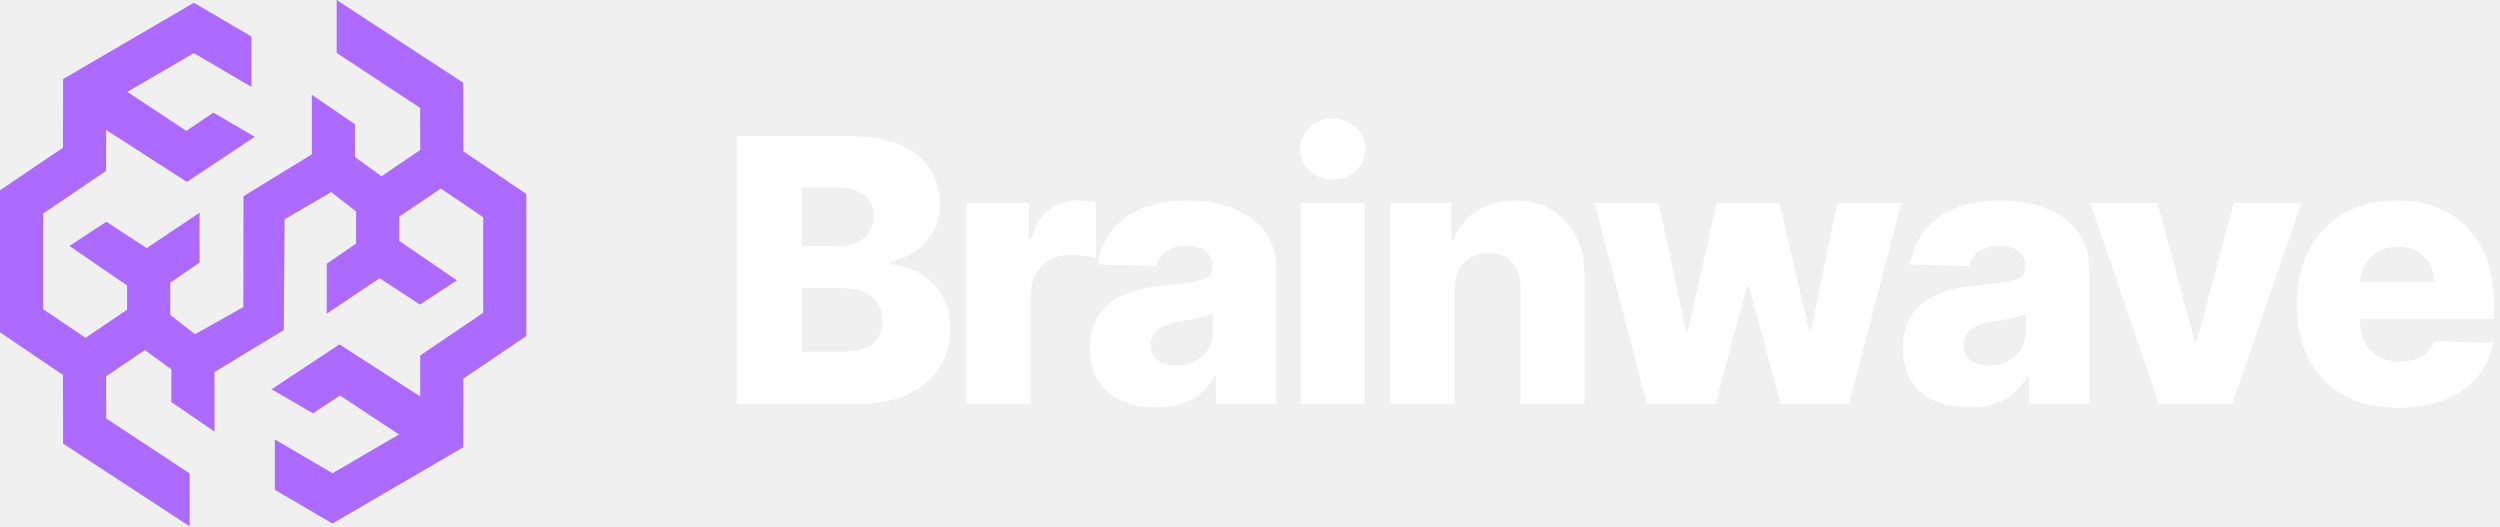
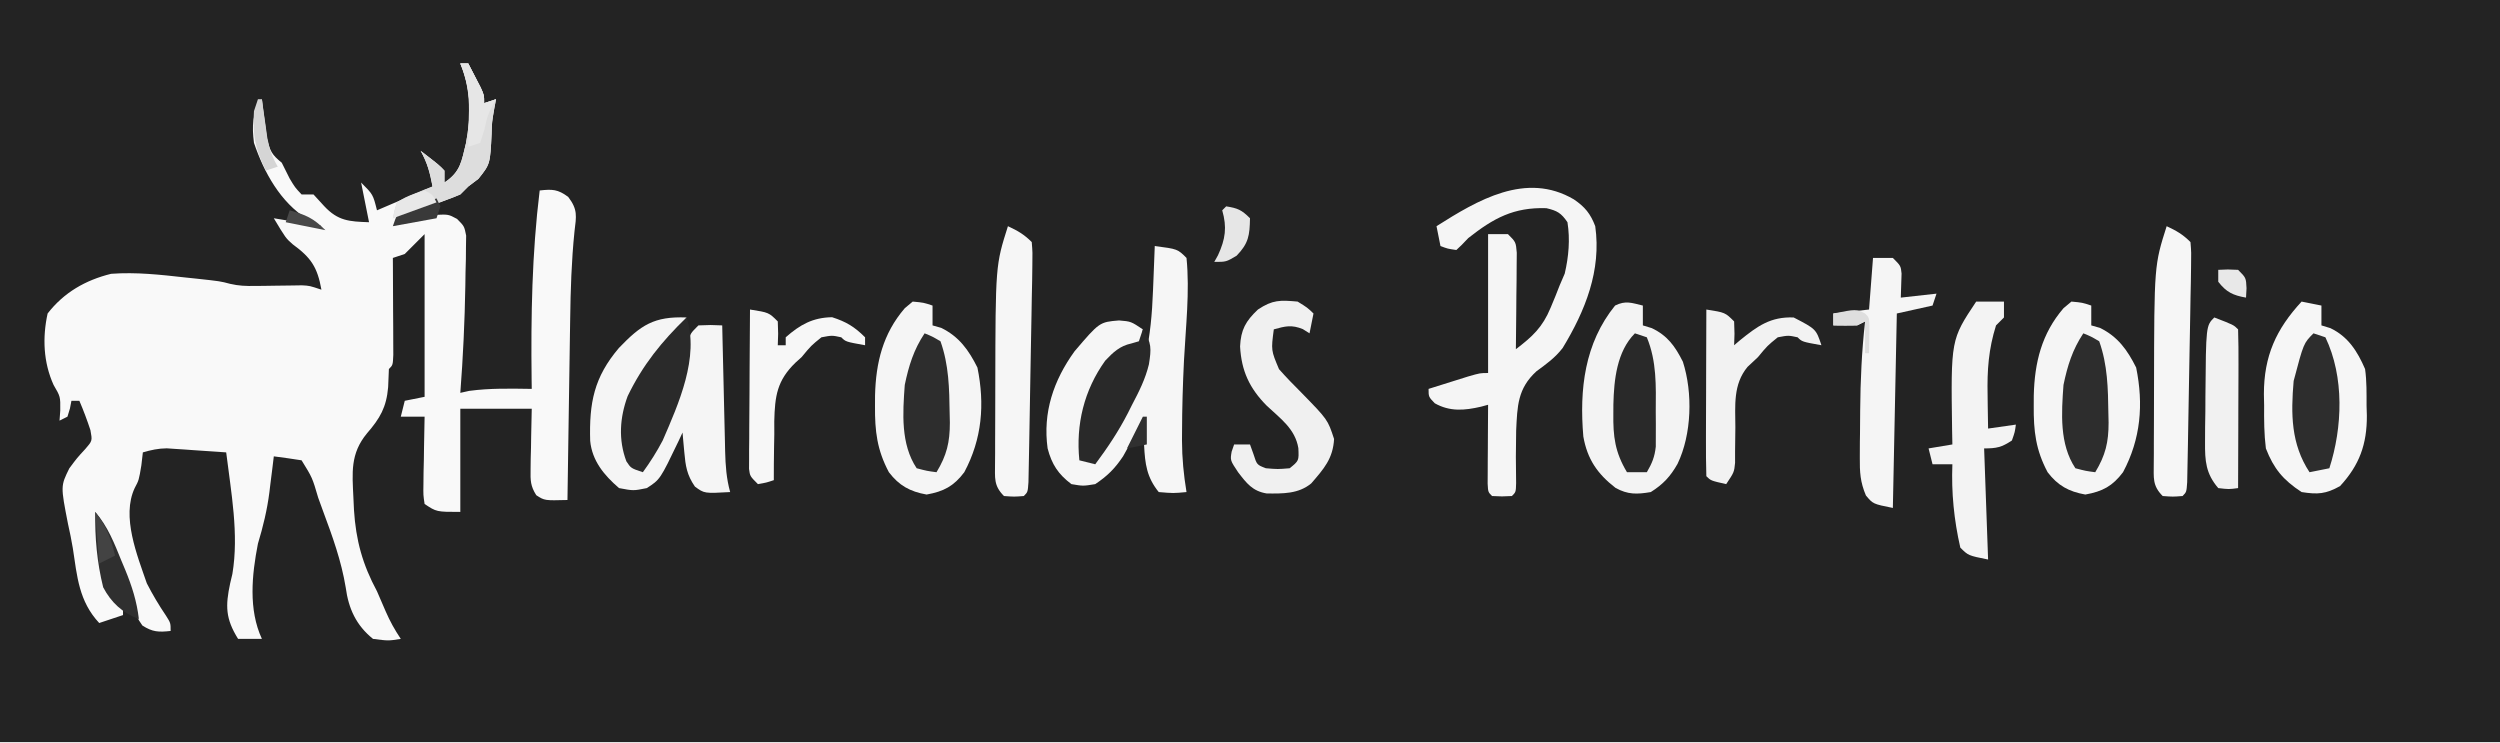
- <svg xmlns="http://www.w3.org/2000/svg" width="190" height="40" viewBox="0 0 190 40">
-   <g fill="none" fill-rule="evenodd">
-     <path fill="#FFF" fill-rule="nonzero" d="M56 30.704 56 10.34 64.492 10.34C66.016 10.34 67.292 10.556 68.32 10.986 69.354 11.417 70.129 12.021 70.646 12.796 71.17 13.572 71.432 14.47 71.432 15.491 71.432 16.266 71.269 16.959 70.945 17.569 70.62 18.172 70.172 18.673 69.602 19.07 69.032 19.468 68.373 19.746 67.624 19.905L67.624 20.104C68.445 20.144 69.204 20.366 69.901 20.771 70.603 21.175 71.167 21.738 71.591 22.461 72.015 23.177 72.227 24.025 72.227 25.006 72.227 26.1 71.949 27.078 71.392 27.94 70.835 28.795 70.03 29.471 68.976 29.968 67.922 30.459 66.642 30.704 65.138 30.704L56 30.704ZM60.922 26.736 63.965 26.736C65.032 26.736 65.817 26.534 66.321 26.13 66.831 25.726 67.087 25.162 67.087 24.44 67.087 23.916 66.964 23.465 66.719 23.087 66.474 22.703 66.126 22.408 65.675 22.202 65.224 21.99 64.684 21.884 64.054 21.884L60.922 21.884 60.922 26.736ZM60.922 18.712 63.646 18.712C64.183 18.712 64.66 18.623 65.078 18.444 65.496 18.265 65.82 18.006 66.053 17.668 66.291 17.33 66.41 16.923 66.41 16.445 66.41 15.762 66.169 15.226 65.685 14.835 65.201 14.443 64.548 14.248 63.726 14.248L60.922 14.248 60.922 18.712ZM73.474 30.704 73.474 15.431 78.197 15.431 78.197 18.215 78.356 18.215C78.634 17.208 79.088 16.459 79.718 15.968 80.348 15.471 81.08 15.222 81.915 15.222 82.141 15.222 82.373 15.239 82.612 15.272 82.85 15.299 83.072 15.342 83.278 15.401L83.278 19.627C83.046 19.548 82.741 19.485 82.363 19.438 81.992 19.392 81.66 19.369 81.369 19.369 80.792 19.369 80.272 19.498 79.808 19.756 79.35 20.008 78.989 20.363 78.724 20.82 78.465 21.271 78.336 21.801 78.336 22.411L78.336 30.704 73.474 30.704ZM87.87 30.962C86.896 30.962 86.031 30.8 85.275 30.475 84.526 30.144 83.933 29.646 83.495 28.984 83.064 28.314 82.849 27.476 82.849 26.468 82.849 25.62 82.998 24.904 83.296 24.32 83.594 23.737 84.005 23.263 84.529 22.898 85.053 22.534 85.656 22.259 86.339 22.073 87.022 21.881 87.751 21.752 88.526 21.685 89.395 21.606 90.094 21.523 90.624 21.437 91.155 21.344 91.539 21.215 91.778 21.049 92.023 20.877 92.146 20.635 92.146 20.323L92.146 20.273C92.146 19.763 91.97 19.369 91.619 19.09 91.267 18.812 90.793 18.673 90.197 18.673 89.554 18.673 89.037 18.812 88.646 19.09 88.255 19.369 88.006 19.753 87.9 20.244L83.415 20.084C83.548 19.157 83.889 18.328 84.44 17.599 84.996 16.863 85.759 16.286 86.727 15.869 87.701 15.444 88.871 15.232 90.237 15.232 91.211 15.232 92.109 15.348 92.931 15.58 93.753 15.806 94.469 16.137 95.079 16.575 95.689 17.005 96.159 17.536 96.491 18.166 96.829 18.795 96.998 19.514 96.998 20.323L96.998 30.704 92.424 30.704 92.424 28.576 92.305 28.576C92.033 29.093 91.685 29.53 91.261 29.889 90.843 30.247 90.349 30.515 89.779 30.694 89.216 30.873 88.579 30.962 87.87 30.962ZM89.371 27.78C89.895 27.78 90.366 27.674 90.783 27.462 91.208 27.25 91.546 26.959 91.798 26.587 92.049 26.209 92.175 25.772 92.175 25.275L92.175 23.823C92.036 23.896 91.867 23.962 91.668 24.022 91.476 24.082 91.264 24.138 91.032 24.191 90.8 24.244 90.561 24.291 90.316 24.33 90.071 24.37 89.835 24.407 89.61 24.44 89.153 24.512 88.762 24.625 88.437 24.778 88.119 24.93 87.873 25.129 87.701 25.374 87.535 25.613 87.453 25.898 87.453 26.229 87.453 26.733 87.632 27.118 87.989 27.383 88.354 27.648 88.815 27.78 89.371 27.78ZM98.851 30.704 98.851 15.431 103.713 15.431 103.713 30.704 98.851 30.704ZM101.287 13.651C100.604 13.651 100.018 13.426 99.527 12.975 99.037 12.518 98.791 11.968 98.791 11.325 98.791 10.688 99.037 10.145 99.527 9.694 100.018 9.236 100.604 9.008 101.287 9.008 101.976 9.008 102.563 9.236 103.047 9.694 103.537 10.145 103.783 10.688 103.783 11.325 103.783 11.968 103.537 12.518 103.047 12.975 102.563 13.426 101.976 13.651 101.287 13.651ZM110.55 21.994 110.55 30.704 105.688 30.704 105.688 15.431 110.312 15.431 110.312 18.235 110.481 18.235C110.819 17.3 111.395 16.568 112.211 16.038 113.026 15.501 113.997 15.232 115.124 15.232 116.198 15.232 117.129 15.474 117.918 15.958 118.714 16.435 119.33 17.105 119.768 17.967 120.212 18.822 120.43 19.823 120.424 20.97L120.424 30.704 115.562 30.704 115.562 21.924C115.568 21.076 115.353 20.413 114.915 19.935 114.484 19.458 113.884 19.22 113.116 19.22 112.605 19.22 112.154 19.332 111.763 19.558 111.379 19.776 111.08 20.091 110.868 20.502 110.663 20.913 110.557 21.41 110.55 21.994Z" />
-     <polygon fill="#FFF" fill-rule="nonzero" points="125.168 30.704 121.19 15.431 126.073 15.431 128.131 25.215 128.26 25.215 130.467 15.431 135.23 15.431 137.497 25.146 137.627 25.146 139.625 15.431 144.507 15.431 140.52 30.704 135.32 30.704 132.933 21.805 132.764 21.805 130.378 30.704" />
-     <path fill="#FFF" fill-rule="nonzero" d="M149.644,30.962 C148.67,30.962 147.805,30.8 147.049,30.475 C146.3,30.144 145.706,29.646 145.269,28.984 C144.838,28.314 144.623,27.476 144.623,26.468 C144.623,25.62 144.772,24.904 145.07,24.32 C145.368,23.737 145.779,23.263 146.303,22.898 C146.827,22.534 147.43,22.259 148.113,22.073 C148.796,21.881 149.525,21.752 150.3,21.685 C151.169,21.606 151.868,21.523 152.398,21.437 C152.929,21.344 153.313,21.215 153.552,21.049 C153.797,20.877 153.92,20.635 153.92,20.323 L153.92,20.273 C153.92,19.763 153.744,19.369 153.393,19.09 C153.041,18.812 152.567,18.673 151.971,18.673 C151.328,18.673 150.811,18.812 150.42,19.09 C150.028,19.369 149.78,19.753 149.674,20.244 L145.189,20.084 C145.322,19.157 145.663,18.328 146.214,17.599 C146.77,16.863 147.533,16.286 148.501,15.869 C149.475,15.444 150.645,15.232 152.01,15.232 C152.985,15.232 153.883,15.348 154.705,15.58 C155.527,15.806 156.243,16.137 156.853,16.575 C157.463,17.005 157.933,17.536 158.265,18.166 C158.603,18.795 158.772,19.514 158.772,20.323 L158.772,30.704 L154.198,30.704 L154.198,28.576 L154.079,28.576 C153.807,29.093 153.459,29.53 153.035,29.889 C152.617,30.247 152.123,30.515 151.553,30.694 C150.99,30.873 150.353,30.962 149.644,30.962 Z M151.145,27.78 C151.669,27.78 152.14,27.674 152.557,27.462 C152.982,27.25 153.32,26.959 153.572,26.587 C153.823,26.209 153.949,25.772 153.949,25.275 L153.949,23.823 C153.81,23.896 153.641,23.962 153.442,24.022 C153.25,24.082 153.038,24.138 152.806,24.191 C152.574,24.244 152.335,24.291 152.09,24.33 C151.845,24.37 151.609,24.407 151.384,24.44 C150.927,24.512 150.536,24.625 150.211,24.778 C149.893,24.93 149.647,25.129 149.475,25.374 C149.309,25.613 149.226,25.898 149.226,26.229 C149.226,26.733 149.405,27.118 149.763,27.383 C150.128,27.648 150.589,27.78 151.145,27.78 Z" />
-     <polygon fill="#FFF" fill-rule="nonzero" points="174.893 15.431 169.653 30.704 164.085 30.704 158.855 15.431 163.976 15.431 166.79 25.951 166.949 25.951 169.773 15.431" />
-     <path fill="#FFF" fill-rule="nonzero" d="M182.285,30.992 C180.687,30.992 179.308,30.677 178.148,30.048 C176.995,29.411 176.107,28.506 175.484,27.333 C174.867,26.153 174.559,24.751 174.559,23.127 C174.559,21.549 174.87,20.171 175.493,18.991 C176.117,17.804 176.995,16.883 178.128,16.227 C179.262,15.564 180.598,15.232 182.136,15.232 C183.223,15.232 184.217,15.401 185.118,15.739 C186.02,16.077 186.799,16.578 187.455,17.241 C188.111,17.904 188.622,18.722 188.986,19.697 C189.351,20.665 189.533,21.775 189.533,23.028 L189.533,24.241 L176.259,24.241 L176.259,21.417 L185.009,21.417 C185.002,20.9 184.88,20.439 184.641,20.035 C184.403,19.63 184.074,19.316 183.657,19.09 C183.246,18.858 182.772,18.742 182.235,18.742 C181.691,18.742 181.204,18.865 180.773,19.11 C180.342,19.349 180.001,19.677 179.749,20.095 C179.497,20.505 179.365,20.973 179.351,21.497 L179.351,24.37 C179.351,24.993 179.474,25.54 179.719,26.011 C179.965,26.475 180.313,26.836 180.763,27.095 C181.214,27.353 181.751,27.482 182.374,27.482 C182.805,27.482 183.196,27.423 183.547,27.303 C183.899,27.184 184.2,27.008 184.452,26.776 C184.704,26.544 184.893,26.259 185.019,25.921 L189.484,26.05 C189.298,27.051 188.89,27.923 188.261,28.666 C187.637,29.401 186.819,29.975 185.805,30.386 C184.79,30.79 183.617,30.992 182.285,30.992 Z" />
-     <polygon fill="#AC6AFF" fill-rule="nonzero" points="35.213 11.501 35.206 6.288 25.586 0 25.586 4.022 31.931 8.2 31.936 11.402 28.988 13.398 26.977 11.931 26.977 9.446 23.7 7.204 23.7 11.727 18.505 14.915 18.495 23.335 14.822 25.403 12.937 23.926 12.937 21.488 15.169 19.959 15.169 19.939 15.169 16.166 11.152 18.854 8.081 16.856 5.276 18.693 9.659 21.694 9.659 23.536 6.5 25.674 3.277 23.492 3.277 16.23 8.062 12.991 8.066 9.875 14.203 13.827 19.361 10.394 16.216 8.559 14.159 9.947 9.677 6.983 14.731 4.036 19.11 6.603 19.11 2.775 14.736 .211 4.794 6.008 4.787 11.223 0 14.465 0 25.257 4.787 28.499 4.794 33.714 14.414 40 14.414 35.981 8.069 31.803 8.064 28.601 11.012 26.605 13.023 28.072 13.023 30.557 16.3 32.798 16.3 28.275 21.569 25.088 21.628 16.667 25.178 14.599 27.063 16.076 27.063 18.514 24.831 20.043 24.831 20.063 24.831 23.837 28.848 21.148 31.919 23.146 34.724 21.309 30.34 18.306 30.34 16.466 33.5 14.329 36.723 16.511 36.723 23.772 31.939 27.012 31.934 30.127 25.797 26.173 20.639 29.584 23.784 31.416 25.841 30.055 30.323 33.019 25.269 35.966 20.89 33.399 20.89 37.225 25.264 39.789 35.206 33.995 35.213 28.779 40 25.537 40 14.743" />
-   </g>
+ <svg xmlns="http://www.w3.org/2000/svg" version="1.1" width="630" height="187">
+   <path d="M0 0 C207.9 0 415.8 0 630 0 C630 61.71 630 123.42 630 187 C422.1 187 214.2 187 0 187 C0 125.29 0 63.58 0 0 Z " fill="#232323" transform="translate(0,0)" />
+   <path d="M0 0 C0.66 0 1.32 0 2 0 C2.672 1.289 3.337 2.581 4 3.875 C4.371 4.594 4.742 5.314 5.125 6.055 C6 8 6 8 6 10 C6.99 9.67 7.98 9.34 9 9 C8.856 9.763 8.711 10.526 8.562 11.312 C7.959 14.819 7.959 14.819 7.887 17.672 C7.524 25.342 7.524 25.342 4.562 29.062 C3.717 29.702 2.871 30.341 2 31 C1.34 31.66 0.68 32.32 0 33 C-2.699 34.101 -5.386 35.136 -8.125 36.125 C-8.879 36.402 -9.633 36.679 -10.41 36.965 C-12.272 37.648 -14.136 38.325 -16 39 C-16 39.33 -16 39.66 -16 40 C-15.108 39.821 -14.216 39.642 -13.297 39.457 C-12.126 39.244 -10.956 39.032 -9.75 38.812 C-8.59 38.592 -7.43 38.372 -6.234 38.145 C-3 38 -3 38 -0.824 39.168 C1 41 1 41 1.47 43.366 C1.455 44.289 1.441 45.213 1.426 46.164 C1.418 47.197 1.41 48.229 1.402 49.293 C1.358 50.942 1.358 50.942 1.312 52.625 C1.297 53.742 1.282 54.859 1.266 56.01 C1.11 65.022 0.692 74.014 0 83 C0.743 82.835 1.485 82.67 2.25 82.5 C7.504 81.799 12.708 81.923 18 82 C17.99 81.231 17.979 80.463 17.968 79.671 C17.779 63.63 18.049 47.936 20 32 C23.185 31.646 24.568 31.68 27.186 33.619 C29.62 36.813 29.249 38.404 28.77 42.344 C28.013 49.746 27.784 57.055 27.684 64.492 C27.652 66.46 27.652 66.46 27.621 68.468 C27.566 71.903 27.516 75.339 27.468 78.775 C27.417 82.302 27.362 85.829 27.307 89.355 C27.2 96.237 27.098 103.118 27 110 C21.232 110.151 21.232 110.151 19.143 108.792 C17.673 106.487 17.655 105.056 17.707 102.332 C17.717 101.439 17.726 100.547 17.736 99.627 C17.761 98.698 17.787 97.769 17.812 96.812 C17.826 95.872 17.84 94.932 17.854 93.963 C17.889 91.642 17.943 89.321 18 87 C12.06 87 6.12 87 0 87 C0 95.58 0 104.16 0 113 C-6 113 -6 113 -9 111 C-9.341 108.753 -9.341 108.753 -9.293 105.992 C-9.283 105.006 -9.274 104.02 -9.264 103.004 C-9.239 101.971 -9.213 100.939 -9.188 99.875 C-9.167 98.315 -9.167 98.315 -9.146 96.723 C-9.111 94.148 -9.062 91.574 -9 89 C-10.98 89 -12.96 89 -15 89 C-14.505 87.02 -14.505 87.02 -14 85 C-12.35 84.67 -10.7 84.34 -9 84 C-9 70.47 -9 56.94 -9 43 C-10.65 44.65 -12.3 46.3 -14 48 C-15.485 48.495 -15.485 48.495 -17 49 C-16.995 49.813 -16.99 50.625 -16.984 51.463 C-16.963 55.121 -16.95 58.779 -16.938 62.438 C-16.929 63.717 -16.921 64.996 -16.912 66.314 C-16.909 67.529 -16.906 68.744 -16.902 69.996 C-16.897 71.122 -16.892 72.248 -16.886 73.408 C-17 76 -17 76 -18 77 C-18.08 78.52 -18.139 80.041 -18.188 81.562 C-18.624 86.651 -20.225 89.398 -23.527 93.211 C-27.772 98.368 -27.237 103.109 -26.938 109.5 C-26.868 110.986 -26.868 110.986 -26.798 112.503 C-26.312 120.173 -24.652 126.209 -21 133 C-20.259 134.683 -19.529 136.37 -18.812 138.062 C-17.689 140.63 -16.575 142.637 -15 145 C-18.125 145.5 -18.125 145.5 -22 145 C-26.261 141.567 -28.17 137.361 -28.883 132.027 C-29.985 125.338 -32.203 119.212 -34.562 112.875 C-34.974 111.741 -35.386 110.606 -35.811 109.438 C-37.296 104.367 -37.296 104.367 -40 100 C-42.328 99.632 -44.662 99.298 -47 99 C-47.182 100.502 -47.182 100.502 -47.367 102.035 C-47.536 103.378 -47.705 104.72 -47.875 106.062 C-47.954 106.719 -48.032 107.376 -48.113 108.053 C-48.685 112.52 -49.693 116.677 -51 121 C-52.539 128.851 -53.427 137.604 -50 145 C-51.98 145 -53.96 145 -56 145 C-59.208 139.868 -59.2 136.669 -58 131 C-57.722 129.824 -57.722 129.824 -57.438 128.625 C-55.757 118.54 -57.774 108.047 -59 98 C-61.75 97.805 -64.499 97.619 -67.25 97.438 C-68.027 97.381 -68.805 97.325 -69.605 97.268 C-70.737 97.195 -70.737 97.195 -71.891 97.121 C-72.582 97.074 -73.273 97.027 -73.985 96.978 C-76.136 97.001 -77.941 97.4 -80 98 C-80.124 99.073 -80.248 100.145 -80.375 101.25 C-81 105 -81 105 -82.062 107 C-85.429 114.181 -81.431 123.927 -79 131 C-77.536 133.856 -75.969 136.489 -74.172 139.145 C-73 141 -73 141 -73 143 C-76.006 143.334 -77.554 143.288 -80.125 141.625 C-82.357 138.5 -83.088 135.696 -84.074 132.016 C-85.874 126.153 -88.508 120.596 -91 115 C-90.771 117.732 -90.518 120.459 -90.25 123.188 C-90.188 123.956 -90.126 124.725 -90.062 125.518 C-89.544 130.554 -88.54 133.179 -85 137 C-85 137.66 -85 138.32 -85 139 C-87.97 139.99 -87.97 139.99 -91 141 C-96.13 135.49 -96.56 129.301 -97.645 122.156 C-97.988 120.074 -98.417 118.029 -98.875 115.969 C-100.728 106.474 -100.728 106.474 -98.527 102.016 C-96.562 99.375 -96.562 99.375 -94.504 97.148 C-92.716 95.08 -92.716 95.08 -93.211 92.402 C-94.038 89.884 -94.956 87.437 -96 85 C-96.66 85 -97.32 85 -98 85 C-98.186 85.959 -98.186 85.959 -98.375 86.938 C-98.581 87.618 -98.787 88.299 -99 89 C-99.99 89.495 -99.99 89.495 -101 90 C-100.907 88.732 -100.907 88.732 -100.812 87.438 C-100.774 83.955 -100.774 83.955 -102.5 81 C-105.078 75.298 -105.33 69.053 -104 63 C-99.89 57.702 -94.464 54.597 -88 53 C-81.709 52.527 -75.437 53.239 -69.188 53.938 C-67.939 54.068 -67.939 54.068 -66.666 54.201 C-60.493 54.869 -60.493 54.869 -58 55.53 C-55.847 56.036 -53.986 56.098 -51.777 56.062 C-50.599 56.051 -50.599 56.051 -49.396 56.039 C-48.585 56.026 -47.774 56.013 -46.938 56 C-45.322 55.974 -43.706 55.953 -42.09 55.938 C-41.377 55.926 -40.664 55.914 -39.929 55.902 C-38 56 -38 56 -35 57 C-36.021 51.326 -37.594 48.951 -42.246 45.555 C-44 44 -44 44 -47 39 C-43.04 39.66 -39.08 40.32 -35 41 C-36.176 40.402 -37.351 39.804 -38.562 39.188 C-45.326 34.995 -49.48 27.415 -52 20 C-52.531 15.736 -52.447 12.671 -50 9 C-49.89 9.904 -49.781 10.807 -49.668 11.738 C-49.509 12.918 -49.351 14.097 -49.188 15.312 C-49.037 16.484 -48.886 17.656 -48.73 18.863 C-47.984 22.067 -47.477 22.997 -45 25 C-44.316 26.325 -43.65 27.659 -43 29 C-41.648 31.248 -41.648 31.248 -40 33 C-39.01 33 -38.02 33 -37 33 C-36.113 33.969 -35.226 34.939 -34.312 35.938 C-30.816 39.681 -28.009 39.827 -23 40 C-23.66 36.7 -24.32 33.4 -25 30 C-22 33 -22 33 -21 37 C-16.38 35.02 -11.76 33.04 -7 31 C-7.751 27.244 -8.24 25.168 -10 22 C-5.312 25.613 -5.312 25.613 -4 27 C-4 27.99 -4 28.98 -4 30 C0.104 27.264 0.272 24.73 1.43 20.086 C2.706 13.182 2.826 6.535 0 0 Z " fill="#F9F9F9" transform="translate(116,16)" />
+   <path d="M0 0 C2.778 1.899 4.177 3.595 5.375 6.75 C6.952 17.902 2.866 28.059 -2.836 37.445 C-4.791 39.964 -6.883 41.423 -9.438 43.312 C-14.219 47.677 -14.254 52.117 -14.553 58.254 C-14.644 62.666 -14.655 67.072 -14.562 71.484 C-14.625 73.75 -14.625 73.75 -15.625 74.75 C-18.125 74.875 -18.125 74.875 -20.625 74.75 C-21.625 73.75 -21.625 73.75 -21.739 71.617 C-21.733 70.701 -21.728 69.784 -21.723 68.84 C-21.719 67.85 -21.716 66.861 -21.713 65.842 C-21.705 64.801 -21.696 63.76 -21.688 62.688 C-21.683 61.643 -21.678 60.598 -21.674 59.521 C-21.662 56.931 -21.646 54.34 -21.625 51.75 C-22.213 51.91 -22.801 52.07 -23.406 52.234 C-27.585 53.206 -31.266 53.517 -35.062 51.375 C-36.625 49.75 -36.625 49.75 -36.625 47.75 C-34.501 47.08 -32.376 46.414 -30.25 45.75 C-29.067 45.379 -27.883 45.008 -26.664 44.625 C-23.625 43.75 -23.625 43.75 -21.625 43.75 C-21.625 32.2 -21.625 20.65 -21.625 8.75 C-19.975 8.75 -18.325 8.75 -16.625 8.75 C-14.625 10.75 -14.625 10.75 -14.398 13.456 C-14.408 14.576 -14.419 15.697 -14.43 16.852 C-14.436 18.063 -14.443 19.275 -14.449 20.523 C-14.466 21.794 -14.483 23.065 -14.5 24.375 C-14.509 25.654 -14.518 26.933 -14.527 28.25 C-14.551 31.417 -14.584 34.583 -14.625 37.75 C-10.449 34.56 -7.926 32.264 -5.875 27.312 C-5.474 26.346 -5.073 25.379 -4.66 24.383 C-4.319 23.514 -3.977 22.645 -3.625 21.75 C-3.192 20.739 -2.759 19.729 -2.312 18.688 C-1.317 14.434 -0.932 10.082 -1.625 5.75 C-3.215 3.429 -4.193 2.851 -6.938 2.211 C-15.164 1.948 -20.24 4.713 -26.625 9.75 C-27.455 10.616 -27.455 10.616 -28.301 11.5 C-28.738 11.912 -29.175 12.325 -29.625 12.75 C-31.812 12.438 -31.812 12.438 -33.625 11.75 C-33.955 10.1 -34.285 8.45 -34.625 6.75 C-24.307 0.216 -12.066 -7.108 0 0 Z " fill="#F5F5F5" transform="translate(396.625,50.25)" />
+   <path d="M0 0 C5.75 0.75 5.75 0.75 8 3 C8.851 11.494 7.799 20.384 7.361 28.894 C7.065 34.89 6.89 40.872 6.875 46.875 C6.87 47.593 6.866 48.311 6.861 49.052 C6.874 53.476 7.284 57.648 8 62 C4.688 62.312 4.688 62.312 1 62 C-2.034 58.236 -2.448 54.929 -2.688 50.188 C-2.753 49.026 -2.819 47.865 -2.887 46.668 C-2.924 45.788 -2.961 44.907 -3 44 C-3.447 44.82 -3.895 45.64 -4.355 46.484 C-4.96 47.562 -5.565 48.64 -6.188 49.75 C-6.779 50.817 -7.371 51.885 -7.98 52.984 C-10.051 56.077 -11.919 57.939 -15 60 C-18.062 60.5 -18.062 60.5 -21 60 C-24.325 57.506 -25.957 54.999 -27 51 C-28.247 41.969 -25.522 33.87 -20.215 26.531 C-13.926 19.16 -13.926 19.16 -9 18.75 C-6 19 -6 19 -3 21 C-3.188 22.875 -3.188 22.875 -4 25 C-4.742 25.289 -5.485 25.578 -6.25 25.875 C-10.931 27.79 -13.076 31.09 -15.203 35.488 C-17.734 41.789 -18.528 47.244 -18 54 C-15.627 53.626 -14.349 53.412 -12.767 51.545 C-12.262 50.623 -12.262 50.623 -11.746 49.684 C-11.366 49.001 -10.987 48.318 -10.596 47.615 C-10.022 46.537 -10.022 46.537 -9.438 45.438 C-9.051 44.746 -8.665 44.054 -8.268 43.342 C-2.423 32.658 -0.892 23.229 -0.438 11.125 C-0.394 10.055 -0.351 8.985 -0.307 7.883 C-0.201 5.255 -0.099 2.628 0 0 Z " fill="#F6F6F6" transform="translate(291,62)" />
+   <path d="M0 0 C0 1.65 0 3.3 0 5 C0.743 5.227 1.485 5.454 2.25 5.688 C6.226 7.585 8.128 10.268 10.086 14.156 C12.608 22.004 12.326 32.425 8.75 39.875 C6.954 43.057 5.103 45.052 2 47 C-1.449 47.586 -3.796 47.675 -6.902 45.934 C-11.474 42.387 -13.993 38.705 -15 33 C-16.015 21.152 -14.699 9.504 -7 0 C-4.333 -1.333 -2.833 -0.671 0 0 Z " fill="#F3F3F3" transform="translate(414,77)" />
+   <path d="M0 0 C2.75 0.25 2.75 0.25 5 1 C5 2.65 5 4.3 5 6 C5.722 6.206 6.444 6.412 7.188 6.625 C11.684 8.823 14.101 12.203 16.312 16.625 C18.197 25.876 17.49 34.603 13 43 C10.37 46.487 7.857 47.847 3.5 48.625 C-0.701 47.875 -3.431 46.359 -6 43 C-8.996 37.378 -9.546 32.634 -9.5 26.312 C-9.496 25.433 -9.493 24.553 -9.489 23.646 C-9.279 15.344 -7.515 8.092 -2 1.672 C-1.34 1.12 -0.68 0.568 0 0 Z " fill="#F5F5F5" transform="translate(522,76)" />
+   <path d="M0 0 C2.75 0.25 2.75 0.25 5 1 C5 2.65 5 4.3 5 6 C5.722 6.206 6.444 6.412 7.188 6.625 C11.684 8.823 14.101 12.203 16.312 16.625 C18.197 25.876 17.49 34.603 13 43 C10.37 46.487 7.857 47.847 3.5 48.625 C-0.701 47.875 -3.431 46.359 -6 43 C-8.996 37.378 -9.546 32.634 -9.5 26.312 C-9.496 25.433 -9.493 24.553 -9.489 23.646 C-9.279 15.344 -7.515 8.092 -2 1.672 C-1.34 1.12 -0.68 0.568 0 0 Z " fill="#F5F5F5" transform="translate(230,76)" />
+   <path d="M0 0 C1.65 0.33 3.3 0.66 5 1 C5 2.65 5 4.3 5 6 C5.742 6.227 6.485 6.454 7.25 6.688 C11.729 8.825 14.072 12.533 16 17 C16.431 20.073 16.37 23.149 16.375 26.25 C16.399 27.071 16.424 27.892 16.449 28.738 C16.483 35.925 14.59 41.2 9.688 46.5 C6.101 48.502 4.054 48.64 0 48 C-4.629 44.973 -7.015 42.12 -9 37 C-9.453 33.388 -9.464 29.824 -9.438 26.188 C-9.457 25.241 -9.477 24.294 -9.498 23.318 C-9.491 13.732 -6.445 6.982 0 0 Z " fill="#F6F6F6" transform="translate(580,76)" />
+   <path d="M0 0 C-1.078 2.743 -1.955 3.966 -4.348 5.762 C-7.331 8.279 -8.849 10.668 -10.75 14.062 C-11.639 15.627 -11.639 15.627 -12.547 17.223 C-14.601 21.149 -15.158 24.057 -15.188 28.438 C-15.209 29.859 -15.209 29.859 -15.23 31.309 C-14.996 34.045 -14.397 35.664 -13 38 C-12.34 38 -11.68 38 -11 38 C-5.513 27.684 -1.329 17.545 0.508 5.961 C1 4 1 4 3 2 C6.125 1.875 6.125 1.875 9 2 C9.025 3.13 9.05 4.26 9.076 5.425 C9.17 9.622 9.27 13.819 9.372 18.016 C9.416 19.831 9.457 21.647 9.497 23.463 C9.555 26.074 9.619 28.686 9.684 31.297 C9.7 32.107 9.717 32.918 9.734 33.753 C9.828 37.317 10.046 40.567 11 44 C4.502 44.368 4.502 44.368 2.125 42.625 C0.08 39.671 -0.244 37.425 -0.562 33.875 C-0.688 32.51 -0.688 32.51 -0.816 31.117 C-0.877 30.419 -0.938 29.72 -1 29 C-1.315 29.675 -1.629 30.351 -1.953 31.047 C-6.647 40.83 -6.647 40.83 -10 43 C-13.375 43.688 -13.375 43.688 -17 43 C-20.76 39.768 -23.802 36.108 -24.273 31.094 C-24.545 21.487 -23.309 15.069 -17.027 7.68 C-11.489 1.904 -8.187 -0.315 0 0 Z " fill="#F5F5F5" transform="translate(173,80)" />
+   <path d="M0 0 C2.31 0 4.62 0 7 0 C7 1.32 7 2.64 7 4 C6.34 4.66 5.68 5.32 5 6 C3.118 11.95 2.744 17.293 2.875 23.5 C2.884 24.322 2.893 25.145 2.902 25.992 C2.926 27.995 2.961 29.998 3 32 C6.465 31.505 6.465 31.505 10 31 C9.75 32.875 9.75 32.875 9 35 C6.418 36.721 5.151 37 2 37 C2.33 46.24 2.66 55.48 3 65 C-2 64 -2 64 -4 62 C-5.589 55.076 -6.278 48.09 -6 41 C-7.65 41 -9.3 41 -11 41 C-11.33 39.68 -11.66 38.36 -12 37 C-9.03 36.505 -9.03 36.505 -6 36 C-6.023 34.828 -6.046 33.656 -6.07 32.449 C-6.392 9.588 -6.392 9.588 0 0 Z " fill="#F3F3F3" transform="translate(498,76)" />
+   <path d="M0 0 C1.65 0 3.3 0 5 0 C7 2 7 2 7.195 3.945 C7.13 5.964 7.065 7.982 7 10 C11.455 9.505 11.455 9.505 16 9 C15.67 9.99 15.34 10.98 15 12 C12.03 12.66 9.06 13.32 6 14 C5.67 30.17 5.34 46.34 5 63 C0 62 0 62 -1.792 59.854 C-3.225 56.469 -3.358 54.007 -3.328 50.336 C-3.323 49.048 -3.318 47.76 -3.312 46.434 C-3.297 45.432 -3.297 45.432 -3.281 44.41 C-3.25 42.402 -3.242 40.394 -3.234 38.387 C-3.175 30.876 -2.84 23.464 -2 16 C-2.66 16.33 -3.32 16.66 -4 17 C-6 17.04 -8 17.043 -10 17 C-10 16.01 -10 15.02 -10 14 C-5.545 13.505 -5.545 13.505 -1 13 C-0.67 8.71 -0.34 4.42 0 0 Z " fill="#F5F5F5" transform="translate(472,65)" />
+   <path d="M0 0 C2.468 1.152 4.048 2.048 6 4 C6.209 6.626 6.209 6.626 6.151 9.994 C6.134 11.252 6.117 12.51 6.1 13.806 C6.071 15.185 6.041 16.563 6.012 17.941 C5.988 19.349 5.965 20.756 5.943 22.163 C5.895 25.113 5.839 28.063 5.779 31.012 C5.701 34.801 5.637 38.59 5.577 42.379 C5.53 45.285 5.478 48.19 5.425 51.096 C5.399 52.493 5.375 53.891 5.352 55.288 C5.319 57.237 5.278 59.186 5.237 61.135 C5.215 62.246 5.194 63.357 5.172 64.501 C5 67 5 67 4 68 C1.562 68.188 1.562 68.188 -1 68 C-3.649 65.351 -3.238 63.41 -3.252 59.806 C-3.245 58.951 -3.238 58.096 -3.23 57.215 C-3.23 56.326 -3.23 55.437 -3.229 54.521 C-3.226 52.627 -3.218 50.733 -3.206 48.839 C-3.188 46.001 -3.185 43.164 -3.186 40.326 C-3.13 9.852 -3.13 9.852 0 0 Z " fill="#F6F6F6" transform="translate(546,57)" />
+   <path d="M0 0 C2.468 1.152 4.048 2.048 6 4 C6.209 6.626 6.209 6.626 6.151 9.994 C6.134 11.252 6.117 12.51 6.1 13.806 C6.071 15.185 6.041 16.563 6.012 17.941 C5.988 19.349 5.965 20.756 5.943 22.163 C5.895 25.113 5.839 28.063 5.779 31.012 C5.701 34.801 5.637 38.59 5.577 42.379 C5.53 45.285 5.478 48.19 5.425 51.096 C5.399 52.493 5.375 53.891 5.352 55.288 C5.319 57.237 5.278 59.186 5.237 61.135 C5.215 62.246 5.194 63.357 5.172 64.501 C5 67 5 67 4 68 C1.562 68.188 1.562 68.188 -1 68 C-3.649 65.351 -3.238 63.41 -3.252 59.806 C-3.245 58.951 -3.238 58.096 -3.23 57.215 C-3.23 56.326 -3.23 55.437 -3.229 54.521 C-3.226 52.627 -3.218 50.733 -3.206 48.839 C-3.188 46.001 -3.185 43.164 -3.186 40.326 C-3.13 9.852 -3.13 9.852 0 0 Z " fill="#F6F6F6" transform="translate(254,57)" />
+   <path d="M0 0 C2.438 1.5 2.438 1.5 4 3 C3.67 4.65 3.34 6.3 3 8 C2.443 7.649 1.886 7.299 1.312 6.938 C-1.539 5.782 -3.085 6.19 -6 7 C-6.694 12.283 -6.694 12.283 -4.688 17.031 C-2.854 19.094 -0.959 21.057 1 23 C7.588 29.744 7.588 29.744 9.188 34.625 C8.911 39.6 6.594 42.151 3.438 45.812 C0.184 48.5 -3.758 48.388 -7.777 48.355 C-11.354 47.783 -12.864 45.783 -15 43 C-17 40 -17 40 -16.625 37.812 C-16.419 37.214 -16.212 36.616 -16 36 C-14.68 36 -13.36 36 -12 36 C-11.711 36.804 -11.422 37.609 -11.125 38.438 C-10.267 41.133 -10.267 41.133 -8 42 C-5 42.25 -5 42.25 -2 42 C0.333 40.109 0.333 40.109 0.188 36.938 C-0.623 32.056 -4.315 29.501 -7.766 26.254 C-12.121 21.86 -14.163 17.492 -14.5 11.312 C-14.305 7.115 -13.105 4.928 -10 2 C-6.29 -0.473 -4.389 -0.385 0 0 Z " fill="#F0F0F0" transform="translate(327,76)" />
+   <path d="M0 0 C4.75 0.75 4.75 0.75 7 3 C7.125 6.125 7.125 6.125 7 9 C7.496 8.578 7.993 8.157 8.504 7.723 C12.878 4.195 16.141 1.783 22 2 C27.642 4.925 27.642 4.925 29 9 C24.125 8.125 24.125 8.125 23 7 C20.67 6.498 20.67 6.498 18 7 C15.375 9.124 15.375 9.124 13 12 C12.138 12.808 11.275 13.616 10.387 14.449 C6.698 18.886 7.295 24.18 7.312 29.688 C7.296 31.754 7.272 33.82 7.238 35.887 C7.239 36.796 7.239 37.706 7.24 38.643 C7 41 7 41 5 44 C1.125 43.125 1.125 43.125 0 42 C-0.089 38.897 -0.115 35.817 -0.098 32.715 C-0.096 31.784 -0.095 30.853 -0.093 29.894 C-0.088 26.909 -0.075 23.923 -0.062 20.938 C-0.057 18.919 -0.053 16.9 -0.049 14.881 C-0.038 9.921 -0.021 4.96 0 0 Z " fill="#F2F2F2" transform="translate(430,78)" />
+   <path d="M0 0 C4.75 0.75 4.75 0.75 7 3 C7.125 6.125 7.125 6.125 7 9 C7.66 9 8.32 9 9 9 C9 8.34 9 7.68 9 7 C12.626 3.807 15.833 2.02 20.688 1.938 C24.258 3.083 26.356 4.356 29 7 C29 7.66 29 8.32 29 9 C24.125 8.125 24.125 8.125 23 7 C20.67 6.498 20.67 6.498 18 7 C15.416 9.081 15.416 9.081 13 12 C12.494 12.456 11.989 12.911 11.468 13.381 C6.805 17.901 6.272 21.783 6.117 28.146 C6.12 29.233 6.122 30.319 6.125 31.438 C6.104 32.551 6.084 33.664 6.062 34.811 C6.016 37.541 5.996 40.269 6 43 C4.125 43.625 4.125 43.625 2 44 C0 42 0 42 -0.241 40.165 C-0.236 39.423 -0.232 38.682 -0.227 37.917 C-0.227 37.077 -0.227 36.236 -0.227 35.37 C-0.216 34.461 -0.206 33.553 -0.195 32.617 C-0.192 31.688 -0.19 30.758 -0.187 29.801 C-0.176 26.825 -0.15 23.85 -0.125 20.875 C-0.115 18.861 -0.106 16.846 -0.098 14.832 C-0.076 9.888 -0.041 4.944 0 0 Z " fill="#F7F7F7" transform="translate(189,78)" />
+   <path d="M0 0 C3.32 9.961 -2.029 21.827 -6 31 C-7.514 33.878 -9.091 36.362 -11 39 C-14 38 -14 38 -15.156 36.25 C-17.201 30.796 -16.823 25.237 -14.832 19.824 C-11.003 11.919 -6.251 6.072 0 0 Z " fill="#2A2A2A" transform="translate(173,80)" />
+   <path d="M0 0 C1.922 0.781 1.922 0.781 4 2 C6.129 7.963 6.224 13.915 6.312 20.188 C6.339 21.346 6.339 21.346 6.366 22.527 C6.36 27.438 5.604 30.692 3 35 C0.625 34.688 0.625 34.688 -2 34 C-6.054 27.918 -5.516 20.092 -5 13 C-3.997 8.176 -2.74 4.11 0 0 Z " fill="#2D2D2D" transform="translate(525,84)" />
+   <path d="M0 0 C1.922 0.781 1.922 0.781 4 2 C6.129 7.963 6.224 13.915 6.312 20.188 C6.339 21.346 6.339 21.346 6.366 22.527 C6.36 27.438 5.604 30.692 3 35 C0.625 34.688 0.625 34.688 -2 34 C-6.054 27.918 -5.516 20.092 -5 13 C-3.997 8.176 -2.74 4.11 0 0 Z " fill="#2D2D2D" transform="translate(233,84)" />
+   <path d="M0 0 C0.99 0.33 1.98 0.66 3 1 C7.801 10.997 7.323 23.675 4 34 C1.525 34.495 1.525 34.495 -1 35 C-5.68 27.878 -5.718 20.336 -5 12 C-2.492 2.492 -2.492 2.492 0 0 Z " fill="#2D2D2D" transform="translate(583,84)" />
+   <path d="M0 0 C0.99 0.33 1.98 0.66 3 1 C5.513 7.074 5.299 13.197 5.25 19.688 C5.258 20.719 5.265 21.751 5.273 22.814 C5.271 23.808 5.268 24.801 5.266 25.824 C5.263 26.722 5.261 27.62 5.259 28.546 C4.986 31.13 4.306 32.774 3 35 C1.35 35 -0.3 35 -2 35 C-5.042 29.933 -5.51 25.992 -5.438 20.25 C-5.432 19.06 -5.432 19.06 -5.426 17.846 C-5.276 11.736 -4.565 4.565 0 0 Z " fill="#292929" transform="translate(412,84)" />
+   <path d="M0 0 C4.875 1.875 4.875 1.875 6 3 C6.089 5.957 6.115 8.891 6.098 11.848 C6.096 12.734 6.095 13.621 6.093 14.534 C6.088 17.377 6.075 20.22 6.062 23.062 C6.057 24.985 6.053 26.908 6.049 28.83 C6.038 33.553 6.021 38.277 6 43 C3.688 43.312 3.688 43.312 1 43 C-2.147 39.329 -2.367 36.166 -2.328 31.449 C-2.323 30.193 -2.318 28.937 -2.312 27.643 C-2.292 26.337 -2.271 25.032 -2.25 23.688 C-2.245 22.394 -2.24 21.1 -2.234 19.768 C-2.09 2.09 -2.09 2.09 0 0 Z " fill="#F1F1F1" transform="translate(558,80)" />
+   <path d="M0 0 C2.268 3.402 2.141 4.88 1.525 8.82 C0.636 12.511 -0.986 15.719 -2.75 19.062 C-3.085 19.731 -3.42 20.399 -3.766 21.088 C-6.137 25.71 -8.9 29.833 -12 34 C-13.32 33.67 -14.64 33.34 -16 33 C-16.917 23.976 -14.818 15.312 -9.473 7.875 C-7.462 5.747 -5.791 4.169 -2.879 3.547 C-2.259 3.366 -1.639 3.186 -1 3 C-0.67 2.01 -0.34 1.02 0 0 Z " fill="#292929" transform="translate(288,83)" />
+   <path d="M0 0 C0.66 0 1.32 0 2 0 C2.672 1.289 3.337 2.581 4 3.875 C4.371 4.594 4.742 5.314 5.125 6.055 C6 8 6 8 6 10 C6.99 9.67 7.98 9.34 9 9 C8.856 9.763 8.711 10.526 8.562 11.312 C7.959 14.819 7.959 14.819 7.887 17.672 C7.524 25.342 7.524 25.342 4.562 29.062 C3.717 29.702 2.871 30.341 2 31 C1.34 31.66 0.68 32.32 0 33 C-1.788 33.778 -1.788 33.778 -3.914 34.508 C-5.055 34.904 -5.055 34.904 -6.219 35.309 C-7.013 35.578 -7.807 35.847 -8.625 36.125 C-9.427 36.402 -10.229 36.679 -11.055 36.965 C-13.035 37.648 -15.017 38.325 -17 39 C-16.629 37.079 -16.629 37.079 -16 35 C-13.934 33.734 -13.934 33.734 -11.438 32.75 C-10.611 32.415 -9.785 32.08 -8.934 31.734 C-8.296 31.492 -7.657 31.25 -7 31 C-7.557 27.656 -8.352 24.967 -10 22 C-5.312 25.613 -5.312 25.613 -4 27 C-4 27.99 -4 28.98 -4 30 C0.104 27.264 0.272 24.73 1.43 20.086 C2.706 13.182 2.826 6.535 0 0 Z " fill="#DDDDDD" transform="translate(116,16)" />
+   <path d="M0 0 C3.193 3.703 4.81 7.898 6.625 12.375 C6.937 13.117 7.249 13.86 7.57 14.625 C9.259 18.745 10.476 22.541 11 27 C6.88 25.474 4.022 22.851 2 19 C0.441 12.708 -0.107 6.47 0 0 Z " fill="#2F2F2F" transform="translate(24,129)" />
+   <path d="M0 0 C2.899 0.468 3.867 0.867 6 3 C5.921 7.289 5.66 9.323 2.625 12.438 C0 14 0 14 -3 14 C-2.691 13.443 -2.381 12.886 -2.062 12.312 C-0.188 8.232 0.229 5.301 -1 1 C-0.67 0.67 -0.34 0.34 0 0 Z " fill="#E6E6E6" transform="translate(309,52)" />
+   <path d="M0 0 C0.66 0 1.32 0 2 0 C2.672 1.289 3.337 2.581 4 3.875 C4.371 4.594 4.742 5.314 5.125 6.055 C6 8 6 8 6 10 C6.99 9.67 7.98 9.34 9 9 C8.567 9.773 8.567 9.773 8.125 10.562 C6.845 13.142 6.845 13.142 6.062 16.688 C5.712 17.781 5.361 18.874 5 20 C4.01 20.33 3.02 20.66 2 21 C2.023 19.987 2.046 18.974 2.07 17.93 C2.089 16.578 2.107 15.227 2.125 13.875 C2.142 13.21 2.159 12.545 2.176 11.859 C2.218 7.505 1.6 4.044 0 0 Z " fill="#E6E6E6" transform="translate(116,16)" />
+   <path d="M0 0 C2.375 -0.125 2.375 -0.125 5 0 C7 2 7 2 7.125 4.625 C7.084 5.409 7.043 6.192 7 7 C3.765 6.442 2.021 5.628 0 3 C0 2.01 0 1.02 0 0 Z " fill="#E8E8E8" transform="translate(559,68)" />
+   <path d="M0 0 C0.33 0 0.66 0 1 0 C1.121 0.892 1.242 1.784 1.367 2.703 C1.535 3.874 1.702 5.044 1.875 6.25 C2.037 7.41 2.2 8.57 2.367 9.766 C2.918 12.582 3.558 14.552 5 17 C4.01 17.33 3.02 17.66 2 18 C-0.684 12.632 -1.4 9.002 -1 3 C-0.67 2.01 -0.34 1.02 0 0 Z " fill="#D5D5D5" transform="translate(65,25)" />
+   <path d="M0 0 C0.33 0.66 0.66 1.32 1 2 C0.67 2.99 0.34 3.98 0 5 C-3.63 5.66 -7.26 6.32 -11 7 C-10 4 -10 4 -7.715 2.832 C-6.798 2.496 -5.882 2.159 -4.938 1.812 C-4.018 1.468 -3.099 1.124 -2.152 0.77 C-1.442 0.516 -0.732 0.262 0 0 Z " fill="#393939" transform="translate(110,50)" />
+   <path d="M0 0 C1 1 1 1 1.098 3.066 C1.086 3.89 1.074 4.714 1.062 5.562 C1.053 6.389 1.044 7.215 1.035 8.066 C1.024 8.704 1.012 9.343 1 10 C0.67 10 0.34 10 0 10 C0 7.36 0 4.72 0 2 C-0.99 2.495 -0.99 2.495 -2 3 C-4 3.04 -6 3.043 -8 3 C-8 2.01 -8 1.02 -8 0 C-2.25 -1.125 -2.25 -1.125 0 0 Z " fill="#DEDEDE" transform="translate(470,79)" />
+   <path d="M0 0 C2 1 2 1 3 3 C-0.63 4.32 -4.26 5.64 -8 7 C-7.67 5.68 -7.34 4.36 -7 3 C-3.562 1.188 -3.562 1.188 0 0 Z " fill="#E8E8E8" transform="translate(107,48)" />
+   <path d="M0 0 C2.904 3.872 3.851 6.403 5 11 C3.02 11.99 3.02 11.99 1 13 C0.67 8.71 0.34 4.42 0 0 Z " fill="#434343" transform="translate(24,129)" />
+   <path d="M0 0 C4.108 1.187 5.894 1.894 9 5 C5.7 4.34 2.4 3.68 -1 3 C-0.67 2.01 -0.34 1.02 0 0 Z " fill="#484848" transform="translate(73,53)" />
+   <path d="M0 0 C0.33 0 0.66 0 1 0 C1 2.31 1 4.62 1 7 C-0.65 7.33 -2.3 7.66 -4 8 C-2.68 5.36 -1.36 2.72 0 0 Z " fill="#303030" transform="translate(288,105)" />
</svg>
